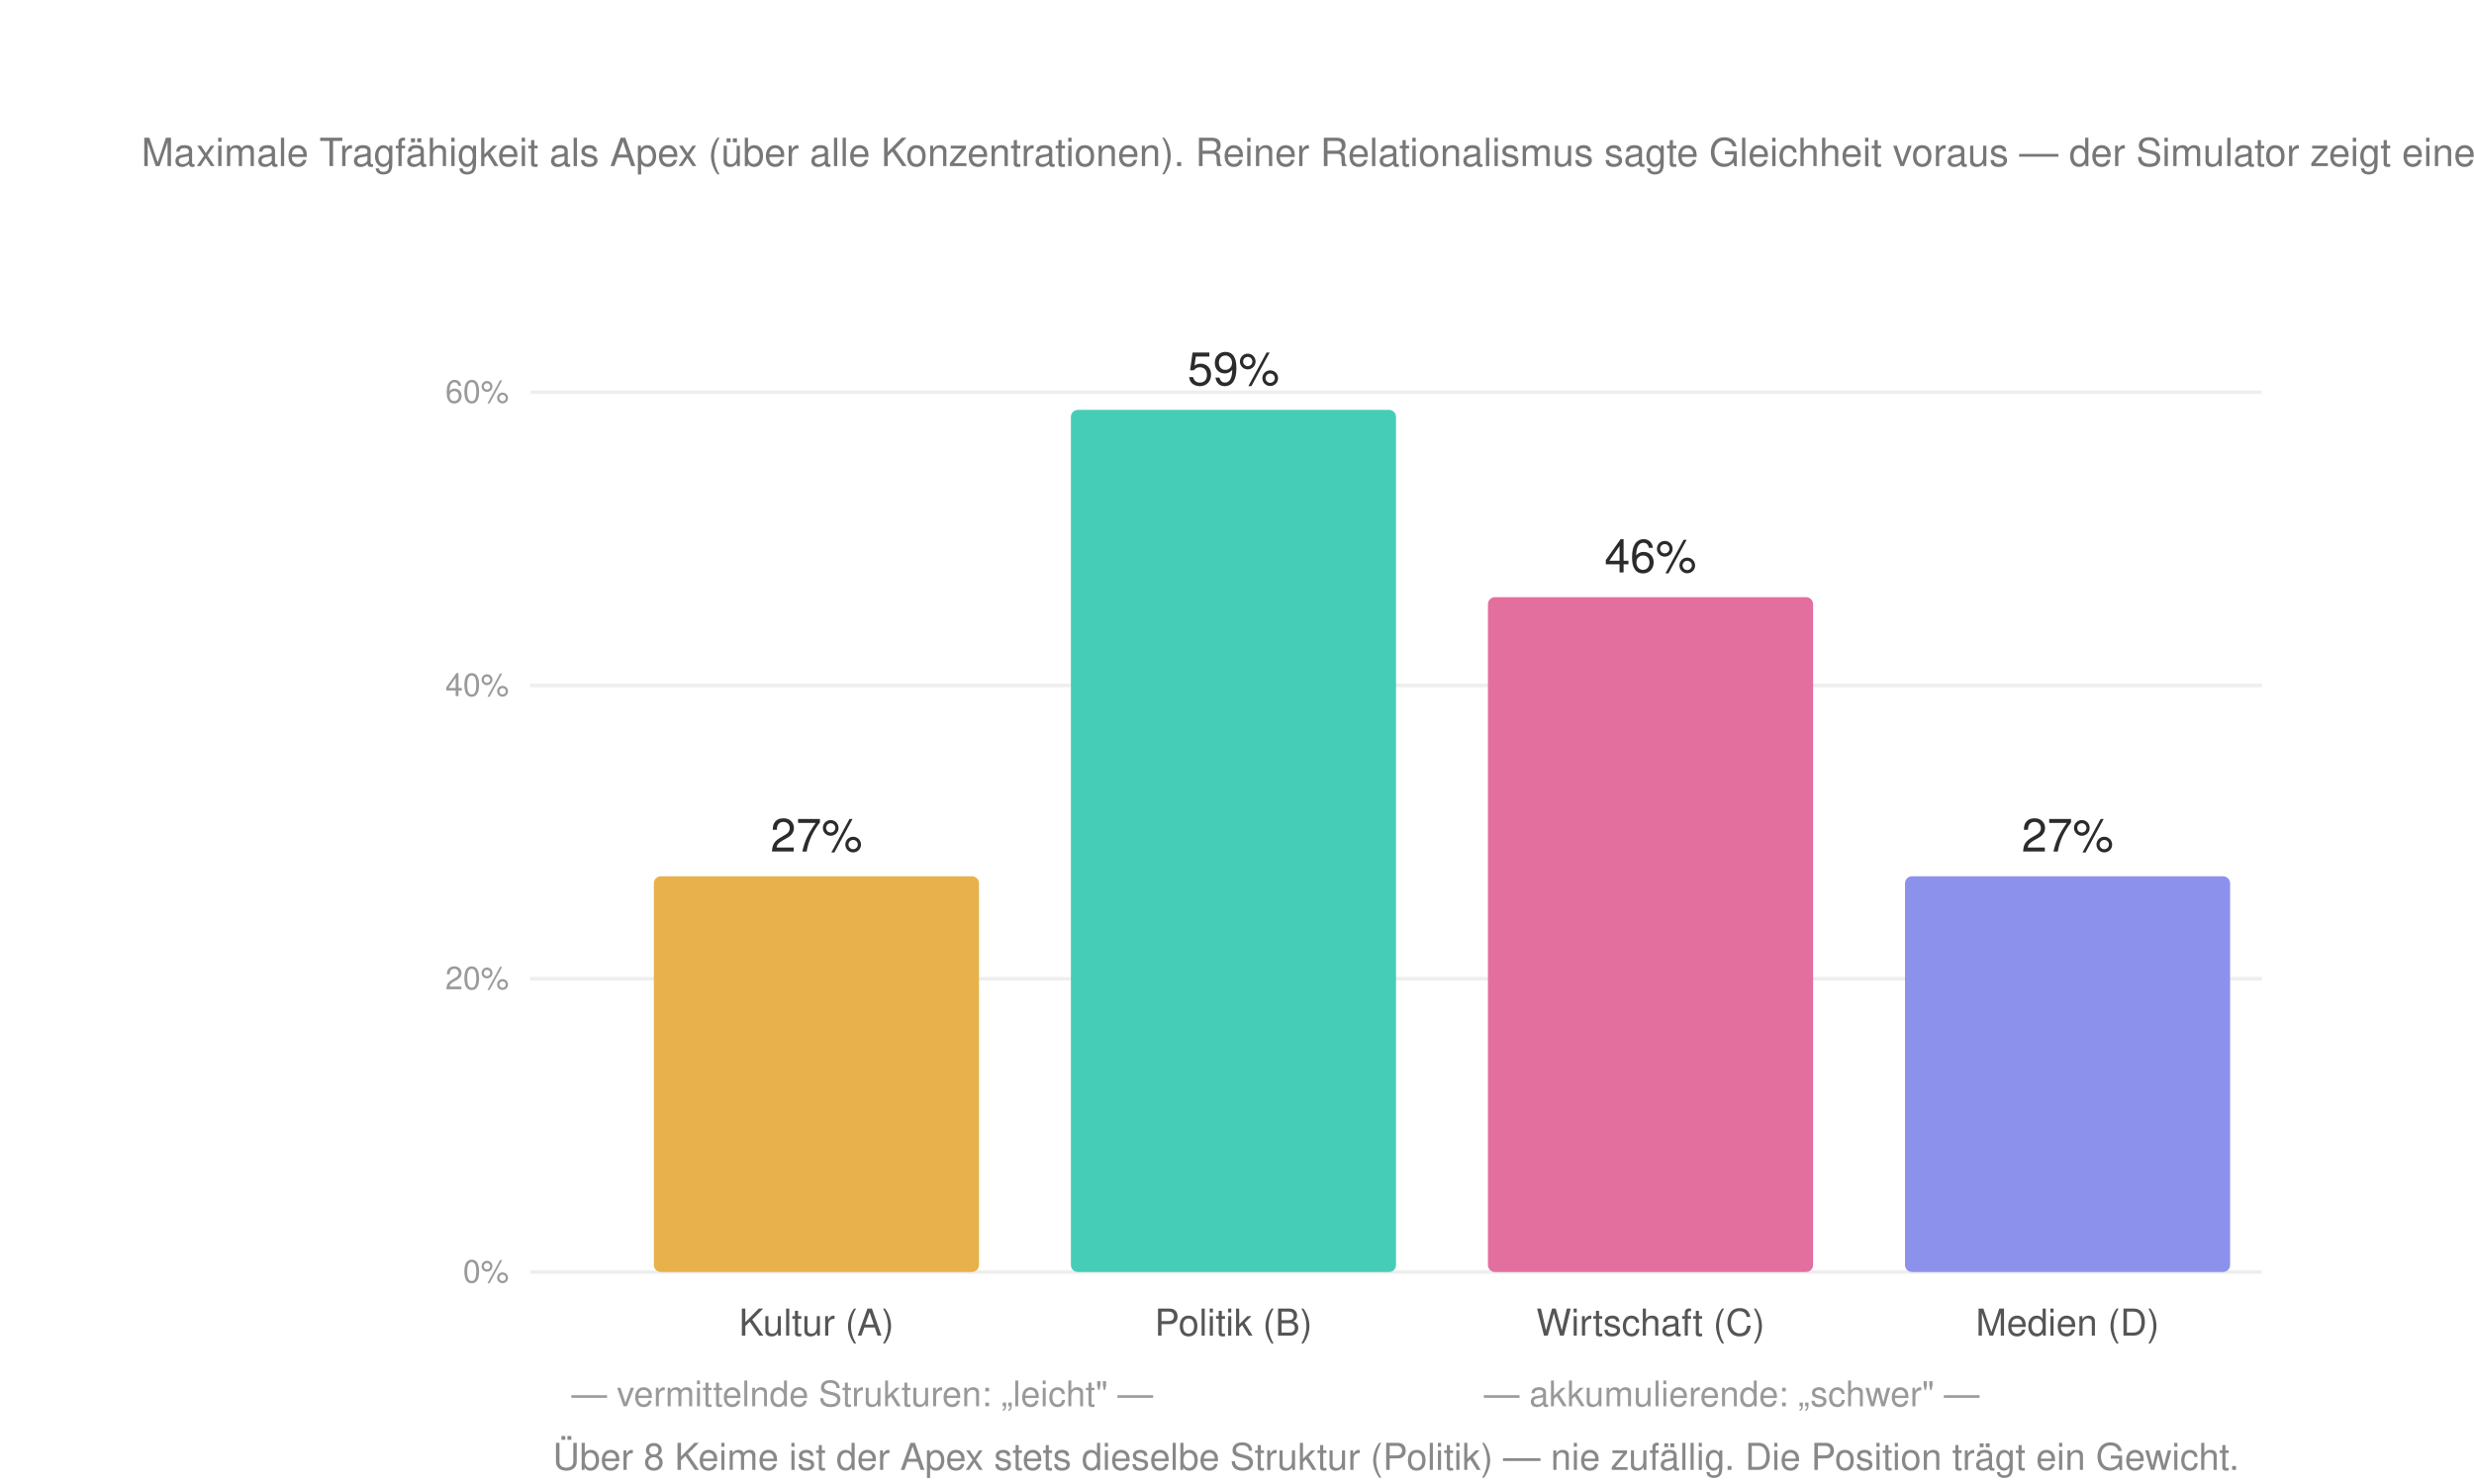
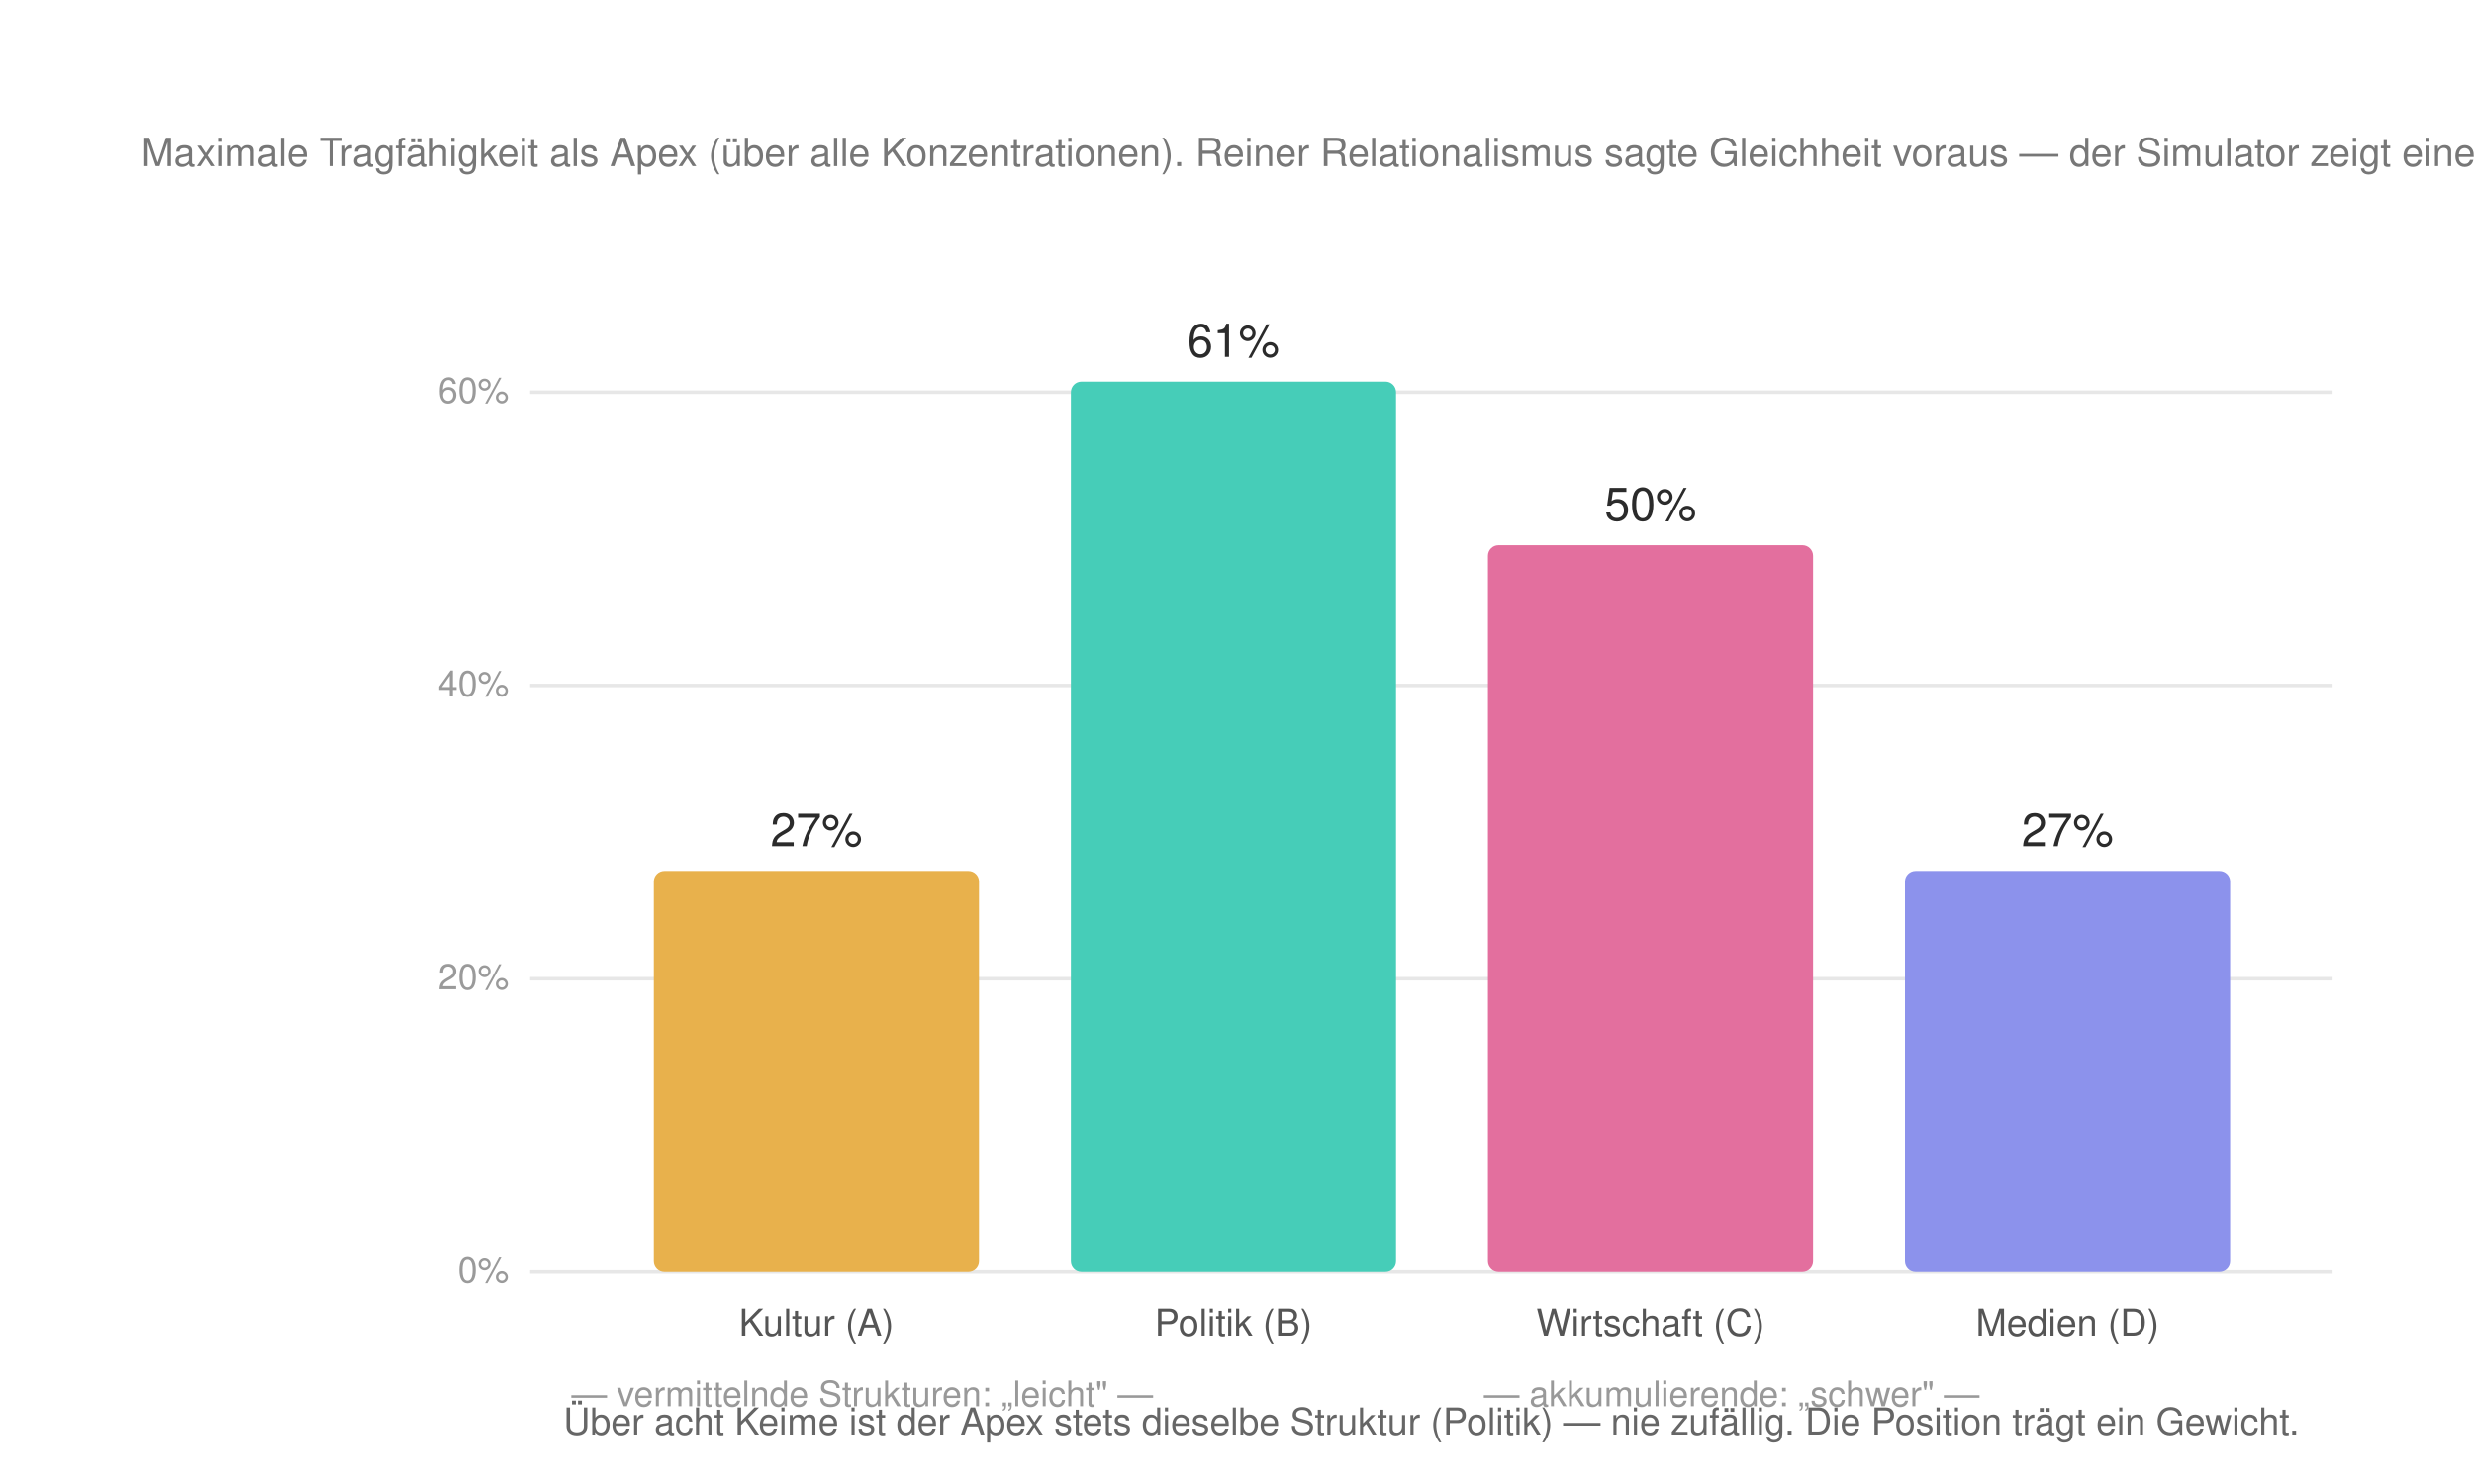
<svg xmlns="http://www.w3.org/2000/svg" viewBox="0 0 700 420" font-family="Helvetica,Arial,sans-serif">
  <rect width="700" height="420" fill="#fff" />
  <text x="40" y="47" font-size="11" fill="#777">Maximale Tragfähigkeit als Apex (über alle Konzentrationen). Reiner Relationalismus sagte Gleichheit voraus — der Simulator zeigt eine feste Hierarchie</text>
-   <line x1="150" y1="360" x2="640" y2="360" stroke="#eee" />
-   <text x="144" y="363" font-size="9" fill="#9a9a9a" text-anchor="end">0%</text>
-   <line x1="150" y1="277" x2="640" y2="277" stroke="#eee" />
-   <text x="144" y="280" font-size="9" fill="#9a9a9a" text-anchor="end">20%</text>
-   <line x1="150" y1="194" x2="640" y2="194" stroke="#eee" />
-   <text x="144" y="197" font-size="9" fill="#9a9a9a" text-anchor="end">40%</text>
-   <line x1="150" y1="111" x2="640" y2="111" stroke="#eee" />
-   <text x="144" y="114" font-size="9" fill="#9a9a9a" text-anchor="end">60%</text>
-   <rect x="185" y="248" width="92" height="112" fill="#E8B14C" rx="2" />
-   <text x="231" y="241" font-size="13" fill="#2b2b2b" text-anchor="middle">27%</text>
-   <text x="231" y="378" font-size="10.5" fill="#555" text-anchor="middle">Kultur (A)</text>
-   <rect x="303" y="116" width="92" height="244" fill="#46CDB8" rx="2" />
-   <text x="349" y="109" font-size="13" fill="#2b2b2b" text-anchor="middle">59%</text>
-   <text x="349" y="378" font-size="10.5" fill="#555" text-anchor="middle">Politik (B)</text>
-   <rect x="421" y="169" width="92" height="191" fill="#E36F9E" rx="2" />
-   <text x="467" y="162" font-size="13" fill="#2b2b2b" text-anchor="middle">46%</text>
-   <text x="467" y="378" font-size="10.5" fill="#555" text-anchor="middle">Wirtschaft (C)</text>
-   <rect x="539" y="248" width="92" height="112" fill="#8C92EC" rx="2" />
-   <text x="585" y="241" font-size="13" fill="#2b2b2b" text-anchor="middle">27%</text>
-   <text x="585" y="378" font-size="10.5" fill="#555" text-anchor="middle">Medien (D)</text>
+   <line x1="150" y1="360.0" x2="660" y2="360.0" stroke="#e7e7e7" />
+   <text x="144" y="363.0" font-size="10" fill="#9a9a9a" text-anchor="end">0%</text>
+   <line x1="150" y1="277.0" x2="660" y2="277.0" stroke="#e7e7e7" />
+   <text x="144" y="280.0" font-size="10" fill="#9a9a9a" text-anchor="end">20%</text>
+   <line x1="150" y1="194.0" x2="660" y2="194.0" stroke="#e7e7e7" />
+   <text x="144" y="197.0" font-size="10" fill="#9a9a9a" text-anchor="end">40%</text>
+   <line x1="150" y1="111.0" x2="660" y2="111.0" stroke="#e7e7e7" />
+   <text x="144" y="114.0" font-size="10" fill="#9a9a9a" text-anchor="end">60%</text>
+   <rect x="185.0" y="246.5" width="92" height="113.5" fill="#E8B14C" rx="3" />
+   <text x="231.0" y="239.5" font-size="13" fill="#2b2b2b" text-anchor="middle">27%</text>
+   <text x="231.0" y="378.0" font-size="10.5" fill="#555" text-anchor="middle">Kultur (A)</text>
+   <rect x="303.0" y="108.0" width="92" height="252.0" fill="#46CDB8" rx="3" />
+   <text x="349.0" y="101.0" font-size="13" fill="#2b2b2b" text-anchor="middle">61%</text>
+   <text x="349.0" y="378.0" font-size="10.5" fill="#555" text-anchor="middle">Politik (B)</text>
+   <rect x="421.0" y="154.3" width="92" height="205.7" fill="#E36F9E" rx="3" />
+   <text x="467.0" y="147.3" font-size="13" fill="#2b2b2b" text-anchor="middle">50%</text>
+   <text x="467.0" y="378.0" font-size="10.5" fill="#555" text-anchor="middle">Wirtschaft (C)</text>
+   <rect x="539.0" y="246.5" width="92" height="113.5" fill="#8C92EC" rx="3" />
+   <text x="585.0" y="239.5" font-size="13" fill="#2b2b2b" text-anchor="middle">27%</text>
+   <text x="585.0" y="378.0" font-size="10.5" fill="#555" text-anchor="middle">Medien (D)</text>
  <text x="244" y="398" font-size="10" fill="#999" text-anchor="middle">— vermittelnde Strukturen: „leicht" —</text>
  <text x="490" y="398" font-size="10" fill="#999" text-anchor="middle">— akkumulierende: „schwer" —</text>
-   <text x="395" y="416" font-size="10.5" fill="#888" text-anchor="middle">Über 8 Keime ist der Apex stets dieselbe Struktur (Politik) — nie zufällig. Die Position trägt ein Gewicht.</text>
+   <text x="405" y="406" font-size="10.5" fill="#666" text-anchor="middle">Über acht Keime ist der Apex stets dieselbe Struktur (Politik) — nie zufällig. Die Position trägt ein Gewicht.</text>
</svg>
